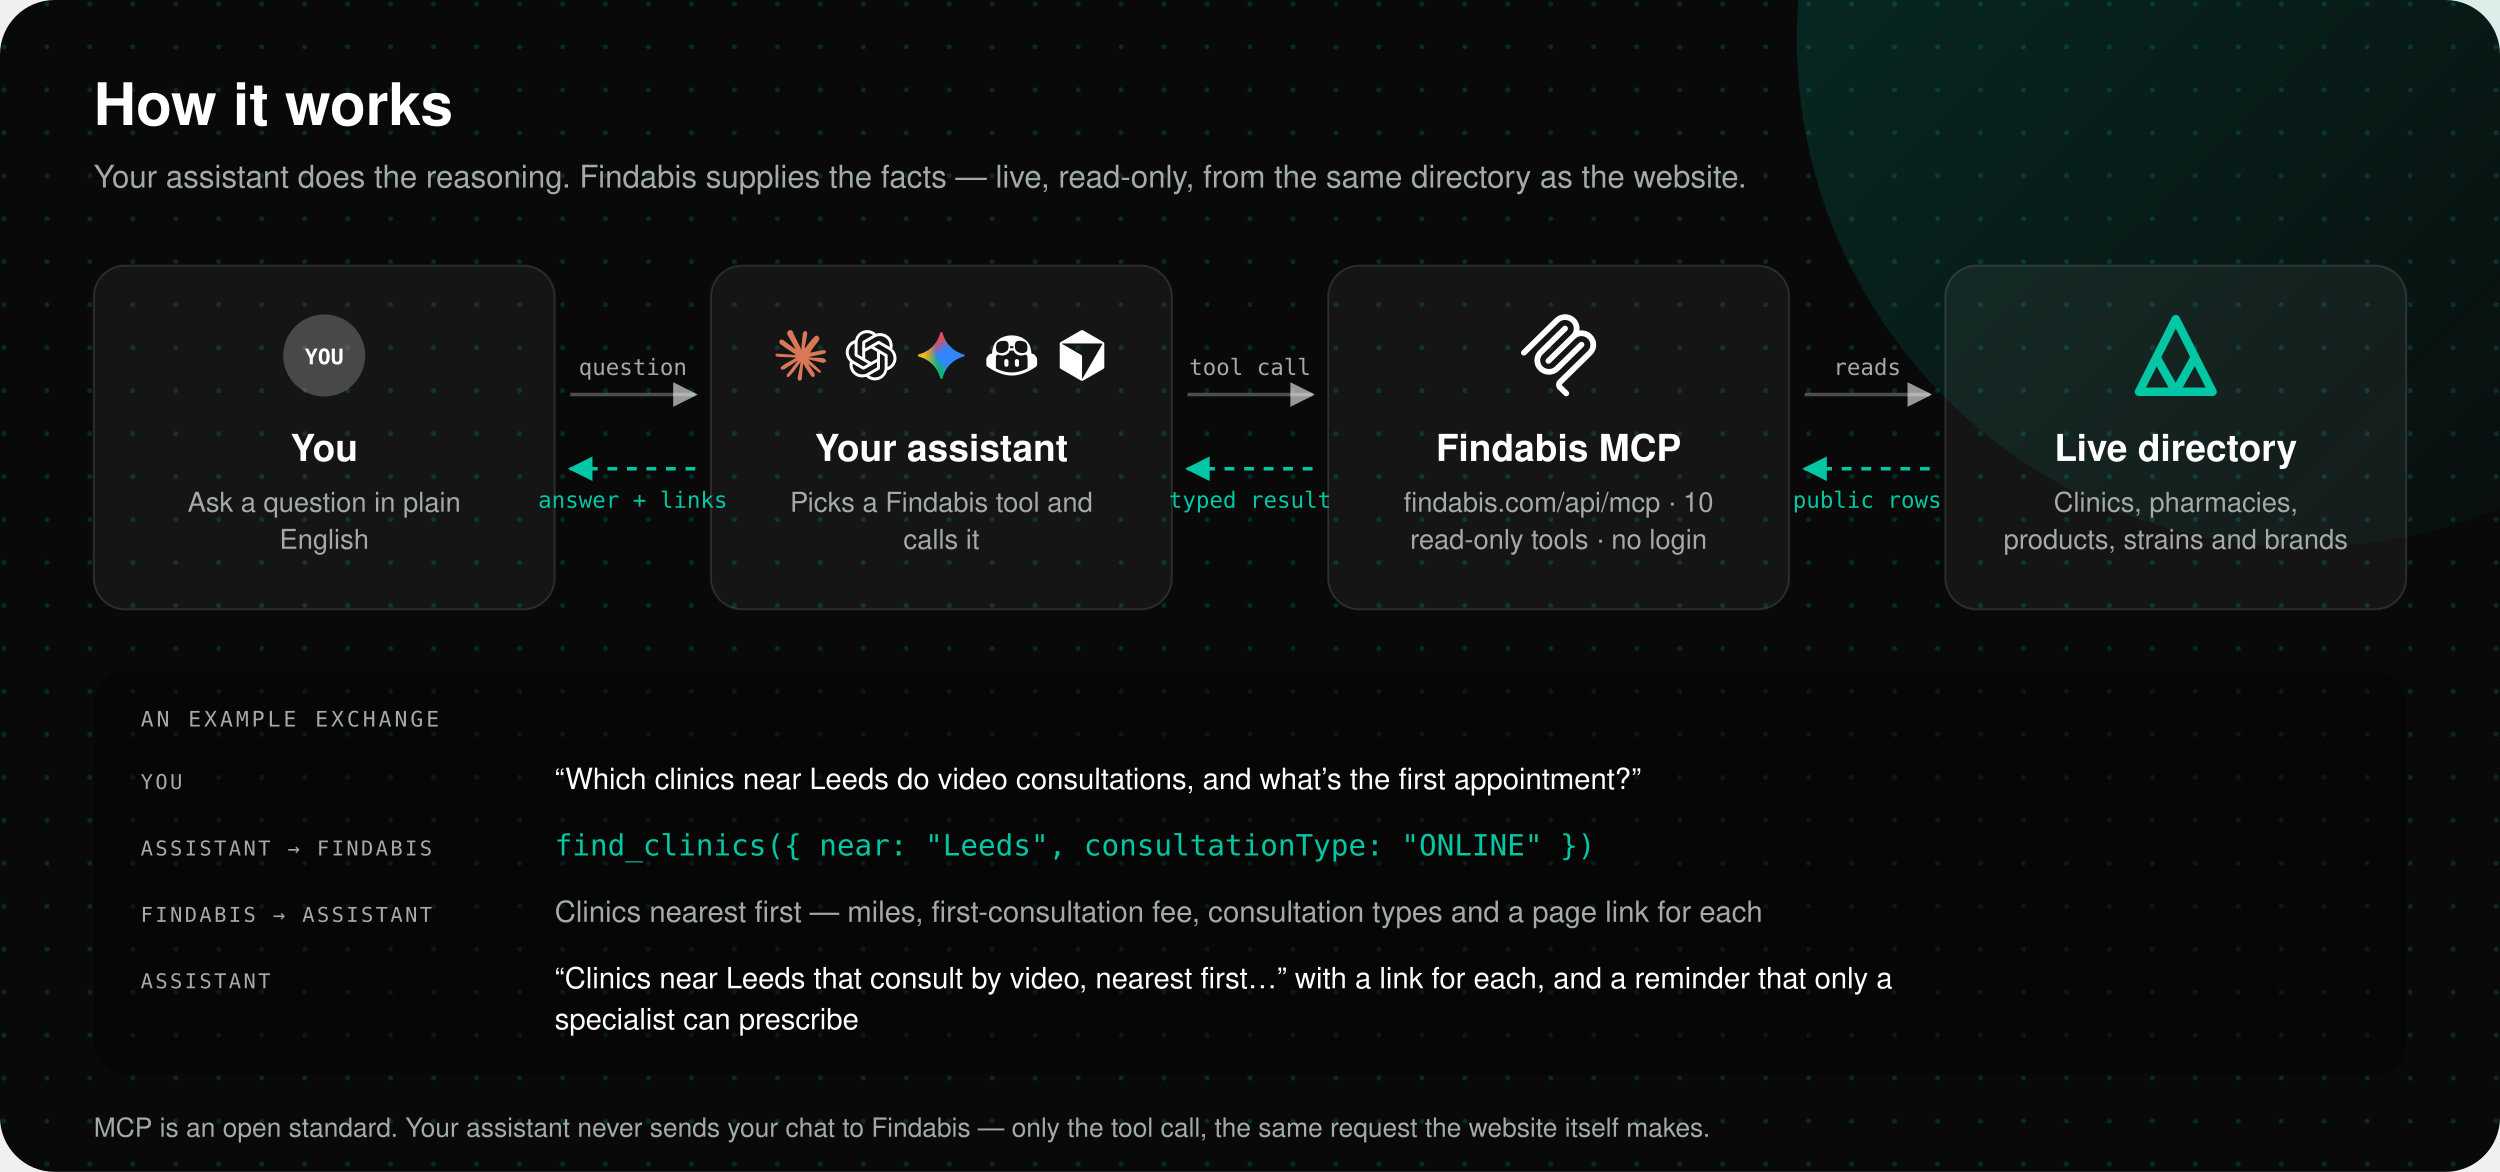
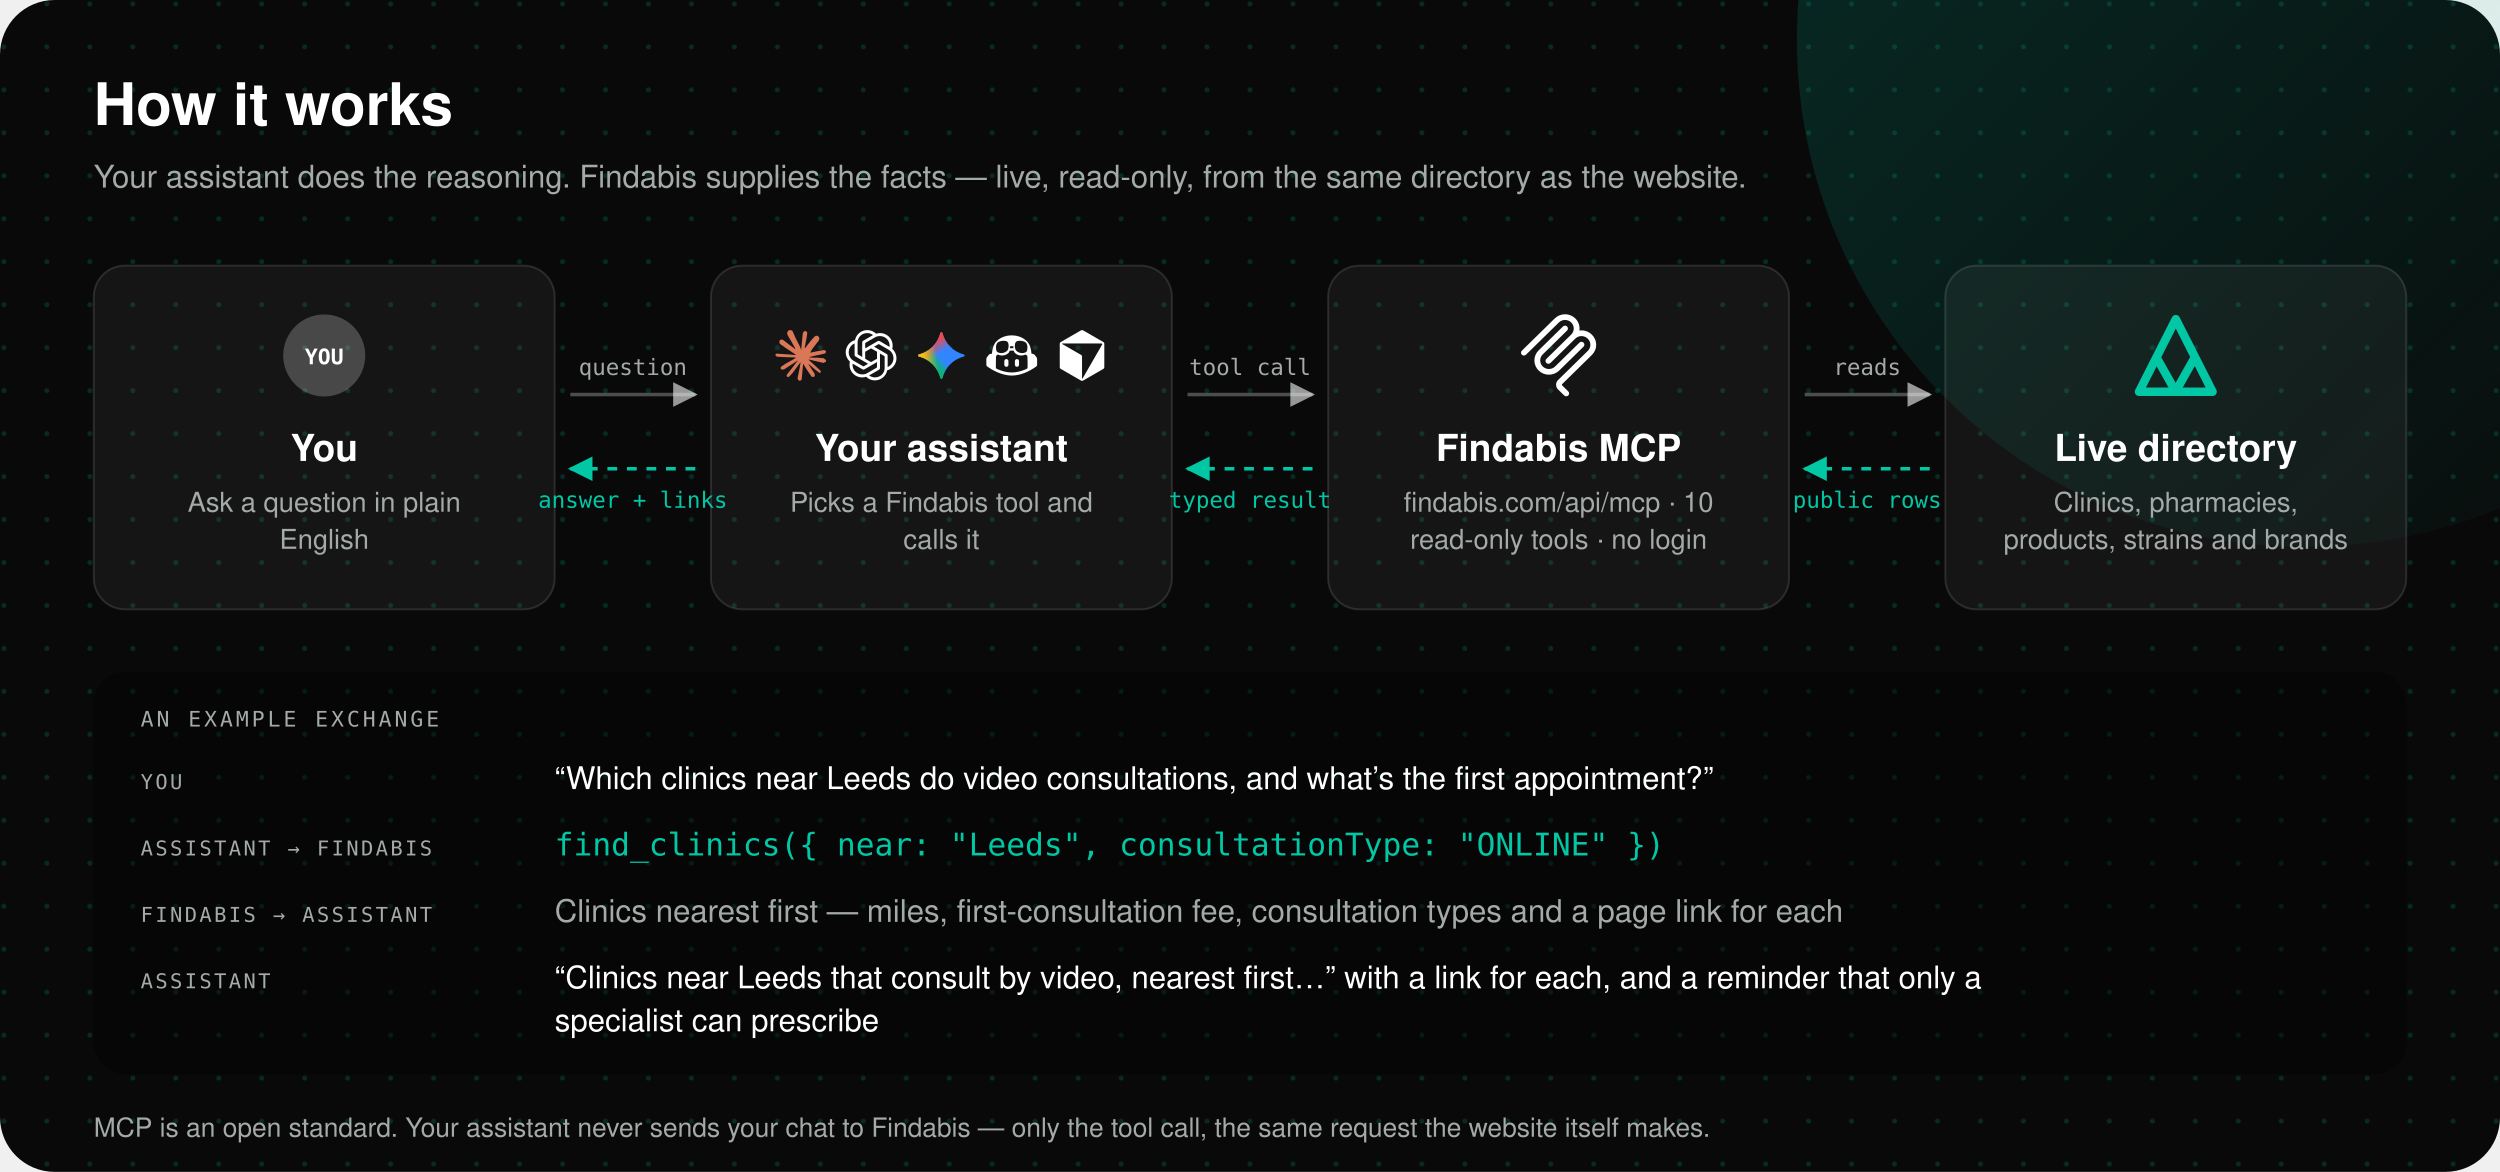
<svg xmlns="http://www.w3.org/2000/svg" xmlns:xlink="http://www.w3.org/1999/xlink" viewBox="0 0 1280 600" width="1280" height="600" role="img" aria-label="How the Findabis MCP works: you ask, your assistant calls a Findabis tool, the live directory answers, the assistant replies with links">
  <defs>
    <linearGradient gradientUnits="userSpaceOnUse" id="gem0" x1="7" x2="11" y1="15.5" y2="12">
      <stop stop-color="#08B962" />
      <stop offset="1" stop-color="#08B962" stop-opacity="0" />
    </linearGradient>
    <linearGradient gradientUnits="userSpaceOnUse" id="gem1" x1="8" x2="11.5" y1="5.5" y2="11">
      <stop stop-color="#F94543" />
      <stop offset="1" stop-color="#F94543" stop-opacity="0" />
    </linearGradient>
    <linearGradient gradientUnits="userSpaceOnUse" id="gem2" x1="3.5" x2="17.5" y1="13.5" y2="12">
      <stop stop-color="#FABC12" />
      <stop offset=".46" stop-color="#FABC12" stop-opacity="0" />
    </linearGradient>
    <symbol id="claude" viewBox="0 0 24 24">
      <path d="M4.709 15.955l4.72-2.647.08-.23-.08-.128H9.2l-.79-.048-2.698-.073-2.339-.097-2.266-.122-.571-.121L0 11.784l.055-.352.48-.321.686.06 1.52.103 2.278.158 1.652.097 2.449.255h.389l.055-.157-.134-.098-.103-.097-2.358-1.596-2.552-1.688-1.336-.972-.724-.491-.364-.462-.158-1.008.656-.722.881.06.225.061.893.686 1.908 1.476 2.491 1.833.365.304.145-.103.019-.073-.164-.274-1.355-2.446-1.446-2.49-.644-1.032-.17-.619a2.97 2.97 0 01-.104-.729L6.283.134 6.696 0l.996.134.42.364.62 1.414 1.002 2.229 1.555 3.03.456.898.243.832.091.255h.158V9.01l.128-1.706.237-2.095.23-2.695.08-.76.376-.91.747-.492.584.28.48.685-.067.444-.286 1.851-.559 2.903-.364 1.942h.212l.243-.242.985-1.306 1.652-2.064.73-.82.85-.904.547-.431h1.033l.76 1.129-.34 1.166-1.064 1.347-.881 1.142-1.264 1.7-.79 1.36.073.11.188-.02 2.856-.606 1.543-.28 1.841-.315.833.388.091.395-.328.807-1.969.486-2.309.462-3.439.813-.042.03.049.061 1.549.146.662.036h1.622l3.02.225.79.522.474.638-.079.485-1.215.62-1.64-.389-3.829-.91-1.312-.329h-.182v.11l1.093 1.068 2.006 1.81 2.509 2.33.127.578-.322.455-.34-.049-2.205-1.657-.851-.747-1.926-1.62h-.128v.17l.444.649 2.345 3.521.122 1.08-.17.353-.608.213-.668-.122-1.374-1.925-1.415-2.167-1.143-1.943-.14.08-.674 7.254-.316.37-.729.28-.607-.461-.322-.747.322-1.476.389-1.924.315-1.53.286-1.9.17-.632-.012-.042-.14.018-1.434 1.967-2.18 2.945-1.726 1.845-.414.164-.717-.37.067-.662.401-.589 2.388-3.036 1.44-1.882.93-1.086-.006-.158h-.055L4.132 18.56l-1.13.146-.487-.456.061-.746.231-.243 1.908-1.312-.006.006z" fill="#D97757" />
    </symbol>
    <symbol id="openai" viewBox="0 0 24 24">
      <g fill-rule="evenodd">
        <path d="M9.205 8.658v-2.26c0-.19.072-.333.238-.428l4.543-2.616c.619-.357 1.356-.523 2.117-.523 2.854 0 4.662 2.212 4.662 4.566 0 .167 0 .357-.024.547l-4.71-2.759a.797.797 0 00-.856 0l-5.97 3.473zm10.609 8.8V12.06c0-.333-.143-.57-.429-.737l-5.97-3.473 1.95-1.118a.433.433 0 01.476 0l4.543 2.617c1.309.76 2.189 2.378 2.189 3.948 0 1.808-1.07 3.473-2.76 4.163zM7.802 12.703l-1.95-1.142c-.167-.095-.239-.238-.239-.428V5.899c0-2.545 1.95-4.472 4.591-4.472 1 0 1.927.333 2.712.928L8.23 5.067c-.285.166-.428.404-.428.737v6.898zM12 15.128l-2.795-1.57v-3.33L12 8.658l2.795 1.57v3.33L12 15.128zm1.796 7.23c-1 0-1.927-.332-2.712-.927l4.686-2.712c.285-.166.428-.404.428-.737v-6.898l1.974 1.142c.167.095.238.238.238.428v5.233c0 2.545-1.974 4.472-4.614 4.472zm-5.637-5.303l-4.544-2.617c-1.308-.761-2.188-2.378-2.188-3.948A4.482 4.482 0 014.21 6.327v5.423c0 .333.143.571.428.738l5.947 3.449-1.95 1.118a.432.432 0 01-.476 0zm-.262 3.9c-2.688 0-4.662-2.021-4.662-4.519 0-.19.024-.38.047-.57l4.686 2.71c.286.167.571.167.856 0l5.97-3.448v2.26c0 .19-.07.333-.237.428l-4.543 2.616c-.619.357-1.356.523-2.117.523zm5.899 2.83a5.947 5.947 0 005.827-4.756C22.287 18.339 24 15.84 24 13.296c0-1.665-.713-3.282-1.998-4.448.119-.5.19-.999.19-1.498 0-3.401-2.759-5.947-5.946-5.947-.642 0-1.26.095-1.88.31A5.962 5.962 0 0010.205 0a5.947 5.947 0 00-5.827 4.757C1.713 5.447 0 7.945 0 10.49c0 1.666.713 3.283 1.998 4.448-.119.5-.19 1-.19 1.499 0 3.401 2.759 5.946 5.946 5.946.642 0 1.26-.095 1.88-.309a5.96 5.96 0 004.162 1.713z" />
      </g>
    </symbol>
    <symbol id="gemini" viewBox="0 0 24 24">
      <path d="M20.616 10.835a14.147 14.147 0 01-4.45-3.001 14.111 14.111 0 01-3.678-6.452.503.503 0 00-.975 0 14.134 14.134 0 01-3.679 6.452 14.155 14.155 0 01-4.45 3.001c-.65.28-1.318.505-2.002.678a.502.502 0 000 .975c.684.172 1.35.397 2.002.677a14.147 14.147 0 014.45 3.001 14.112 14.112 0 013.679 6.453.502.502 0 00.975 0c.172-.685.397-1.351.677-2.003a14.145 14.145 0 013.001-4.45 14.113 14.113 0 016.453-3.678.503.503 0 000-.975 13.245 13.245 0 01-2.003-.678z" fill="#3186FF" />
      <path d="M20.616 10.835a14.147 14.147 0 01-4.45-3.001 14.111 14.111 0 01-3.678-6.452.503.503 0 00-.975 0 14.134 14.134 0 01-3.679 6.452 14.155 14.155 0 01-4.45 3.001c-.65.28-1.318.505-2.002.678a.502.502 0 000 .975c.684.172 1.35.397 2.002.677a14.147 14.147 0 014.45 3.001 14.112 14.112 0 013.679 6.453.502.502 0 00.975 0c.172-.685.397-1.351.677-2.003a14.145 14.145 0 013.001-4.45 14.113 14.113 0 016.453-3.678.503.503 0 000-.975 13.245 13.245 0 01-2.003-.678z" fill="url(#gem0)" />
      <path d="M20.616 10.835a14.147 14.147 0 01-4.45-3.001 14.111 14.111 0 01-3.678-6.452.503.503 0 00-.975 0 14.134 14.134 0 01-3.679 6.452 14.155 14.155 0 01-4.45 3.001c-.65.28-1.318.505-2.002.678a.502.502 0 000 .975c.684.172 1.35.397 2.002.677a14.147 14.147 0 014.45 3.001 14.112 14.112 0 013.679 6.453.502.502 0 00.975 0c.172-.685.397-1.351.677-2.003a14.145 14.145 0 013.001-4.45 14.113 14.113 0 016.453-3.678.503.503 0 000-.975 13.245 13.245 0 01-2.003-.678z" fill="url(#gem1)" />
      <path d="M20.616 10.835a14.147 14.147 0 01-4.45-3.001 14.111 14.111 0 01-3.678-6.452.503.503 0 00-.975 0 14.134 14.134 0 01-3.679 6.452 14.155 14.155 0 01-4.45 3.001c-.65.28-1.318.505-2.002.678a.502.502 0 000 .975c.684.172 1.35.397 2.002.677a14.147 14.147 0 014.45 3.001 14.112 14.112 0 013.679 6.453.502.502 0 00.975 0c.172-.685.397-1.351.677-2.003a14.145 14.145 0 013.001-4.45 14.113 14.113 0 016.453-3.678.503.503 0 000-.975 13.245 13.245 0 01-2.003-.678z" fill="url(#gem2)" />
    </symbol>
    <symbol id="copilot" viewBox="0 0 24 24">
      <g fill-rule="evenodd">
        <path d="M19.245 5.364c1.322 1.36 1.877 3.216 2.11 5.817.622 0 1.2.135 1.592.654l.73.964c.21.278.323.61.323.955v2.62c0 .339-.173.669-.453.868C20.239 19.602 16.157 21.5 12 21.5c-4.6 0-9.205-2.583-11.547-4.258-.28-.2-.452-.53-.453-.868v-2.62c0-.345.113-.679.321-.956l.73-.963c.392-.517.974-.654 1.593-.654l.029-.297c.25-2.446.81-4.213 2.082-5.52 2.461-2.54 5.71-2.851 7.146-2.864h.198c1.436.013 4.685.323 7.146 2.864zm-7.244 4.328c-.284 0-.613.016-.962.05-.123.447-.305.85-.57 1.108-1.05 1.023-2.316 1.18-2.994 1.18-.638 0-1.306-.13-1.851-.464-.516.165-1.012.403-1.044.996a65.882 65.882 0 00-.063 2.884l-.002.48c-.002.563-.005 1.126-.013 1.69.002.326.204.63.51.765 2.482 1.102 4.83 1.657 6.99 1.657 2.156 0 4.504-.555 6.985-1.657a.854.854 0 00.51-.766c.03-1.682.006-3.372-.076-5.053-.031-.596-.528-.83-1.046-.996-.546.333-1.212.464-1.85.464-.677 0-1.942-.157-2.993-1.18-.266-.258-.447-.661-.57-1.108-.32-.032-.64-.049-.96-.05zm-2.525 4.013c.539 0 .976.426.976.95v1.753c0 .525-.437.95-.976.95a.964.964 0 01-.976-.95v-1.752c0-.525.437-.951.976-.951zm5 0c.539 0 .976.426.976.95v1.753c0 .525-.437.95-.976.95a.964.964 0 01-.976-.95v-1.752c0-.525.437-.951.976-.951zM7.635 5.087c-1.05.102-1.935.438-2.385.906-.975 1.037-.765 3.668-.21 4.224.405.394 1.17.657 1.995.657h.09c.649-.013 1.785-.176 2.73-1.11.435-.41.705-1.433.675-2.47-.03-.834-.27-1.52-.63-1.813-.39-.336-1.275-.482-2.265-.394zm6.465.394c-.36.292-.6.98-.63 1.813-.03 1.037.24 2.06.675 2.47.968.957 2.136 1.104 2.776 1.11h.044c.825 0 1.59-.263 1.995-.657.555-.556.765-3.187-.21-4.224-.45-.468-1.335-.804-2.385-.906-.99-.088-1.875.058-2.265.394zM12 7.615c-.24 0-.525.015-.84.044.03.16.045.336.06.526l-.001.159a2.94 2.94 0 01-.014.25c.225-.022.425-.027.612-.028h.366c.187 0 .387.006.612.028-.015-.146-.015-.277-.015-.409.015-.19.03-.365.06-.526a9.29 9.29 0 00-.84-.044z" />
      </g>
    </symbol>
    <symbol id="cursor" viewBox="0 0 24 24">
      <g fill-rule="evenodd">
        <path d="M22.106 5.68L12.5.135a.998.998 0 00-.998 0L1.893 5.68a.84.84 0 00-.419.726v11.186c0 .3.16.577.42.727l9.607 5.547a.999.999 0 00.998 0l9.608-5.547a.84.84 0 00.42-.727V6.407a.84.84 0 00-.42-.726zm-.603 1.176L12.228 22.92c-.063.108-.228.064-.228-.061V12.34a.59.59 0 00-.295-.51l-9.11-5.26c-.107-.062-.063-.228.062-.228h18.55c.264 0 .428.286.296.514z" />
      </g>
    </symbol>
    <symbol id="mcp" viewBox="0 0 24 24">
      <g fill-rule="evenodd">
        <path d="M15.688 2.343a2.588 2.588 0 00-3.61 0l-9.626 9.44a.863.863 0 01-1.203 0 .823.823 0 010-1.18l9.626-9.44a4.313 4.313 0 016.016 0 4.116 4.116 0 011.204 3.54 4.3 4.3 0 013.609 1.18l.05.05a4.115 4.115 0 010 5.9l-8.706 8.537a.274.274 0 000 .393l1.788 1.754a.823.823 0 010 1.18.863.863 0 01-1.203 0l-1.788-1.753a1.92 1.92 0 010-2.754l8.706-8.538a2.47 2.47 0 000-3.54l-.05-.049a2.588 2.588 0 00-3.607-.003l-7.172 7.034-.002.002-.098.097a.863.863 0 01-1.204 0 .823.823 0 010-1.18l7.273-7.133a2.47 2.47 0 00-.003-3.537z" />
        <path d="M14.485 4.703a.823.823 0 000-1.18.863.863 0 00-1.204 0l-7.119 6.982a4.115 4.115 0 000 5.9 4.314 4.314 0 006.016 0l7.12-6.982a.823.823 0 000-1.18.863.863 0 00-1.204 0l-7.119 6.982a2.588 2.588 0 01-3.61 0 2.47 2.47 0 010-3.54l7.12-6.982z" />
      </g>
    </symbol>
    <symbol id="fb" viewBox="0 0 563.95 557.57">
      <path d="M534.72,557.57H29.23A29.24,29.24,0,0,1,3.15,515.14L255.89,16a29.24,29.24,0,0,1,52.16,0L560.8,515.14a29.24,29.24,0,0,1-26.08,42.43ZM76.79,499.12H487.16L282,93.93Z" />
      <rect x="186.25" y="274.42" width="58.47" height="271.33" transform="translate(-173.33 158.23) rotate(-29.35)" />
      <rect x="210.66" y="380.86" width="271.33" height="58.47" transform="translate(-180.88 510.94) rotate(-60.65)" />
    </symbol>
    <pattern id="dots" width="22" height="22" patternUnits="userSpaceOnUse">
      <circle cx="2" cy="2" r="1.3" fill="#01c7a4" fill-opacity=".18" />
    </pattern>
    <linearGradient id="glow" x1="0" y1="0" x2="1" y2="1">
      <stop offset="0" stop-color="#01c7a4" stop-opacity=".2" />
      <stop offset="1" stop-color="#01c7a4" stop-opacity="0" />
    </linearGradient>
    <marker id="arr" viewBox="0 0 10 10" refX="9" refY="5" markerWidth="7" markerHeight="7" orient="auto">
      <path d="M0 0L10 5L0 10z" fill="#ffffff" fill-opacity="0.58" />
    </marker>
    <marker id="arrT" viewBox="0 0 10 10" refX="9" refY="5" markerWidth="7" markerHeight="7" orient="auto">
      <path d="M0 0L10 5L0 10z" fill="#01c7a4" />
    </marker>
  </defs>
  <rect width="1280" height="600" rx="28" fill="#090909" />
  <rect width="1280" height="600" rx="28" fill="url(#dots)" />
  <circle cx="1180" cy="20" r="260" fill="url(#glow)" />
  <text x="48" y="64" font-size="30" fill="#ffffff" text-anchor="start" font-family="-apple-system,'Segoe UI',Helvetica,Arial,sans-serif" font-weight="700">How it works</text>
  <text x="48" y="96" font-size="16" fill="#a3aaa7" text-anchor="start" font-family="-apple-system,'Segoe UI',Helvetica,Arial,sans-serif">Your assistant does the reasoning. Findabis supplies the facts — live, read-only, from the same directory as the website.</text>
  <rect x="48" y="136" width="236" height="176" rx="16" fill="#ffffff" fill-opacity="0.05" stroke="#ffffff" stroke-width="1" stroke-opacity="0.12" />
  <circle cx="166.0" cy="182" r="21" fill="#ffffff" fill-opacity="0.22" />
  <text x="166.0" y="186.5" font-size="11" fill="#ffffff" text-anchor="middle" font-family="ui-monospace,SFMono-Regular,Menlo,Consolas,monospace" font-weight="700">YOU</text>
  <text x="166.0" y="236" font-size="19" fill="#ffffff" text-anchor="middle" font-family="-apple-system,'Segoe UI',Helvetica,Arial,sans-serif" font-weight="700">You</text>
  <text x="166.0" y="262" font-size="14" fill="#a3aaa7" text-anchor="middle" font-family="-apple-system,'Segoe UI',Helvetica,Arial,sans-serif">Ask a question in plain</text>
  <text x="166.0" y="281" font-size="14" fill="#a3aaa7" text-anchor="middle" font-family="-apple-system,'Segoe UI',Helvetica,Arial,sans-serif">English</text>
  <rect x="364" y="136" width="236" height="176" rx="16" fill="#ffffff" fill-opacity="0.05" stroke="#ffffff" stroke-width="1" stroke-opacity="0.12" />
  <use href="#claude" xlink:href="#claude" x="397.0" y="169" width="26" height="26" />
  <use href="#openai" xlink:href="#openai" x="433.0" y="169" width="26" height="26" fill="#ffffff" />
  <use href="#gemini" xlink:href="#gemini" x="469.0" y="169" width="26" height="26" />
  <use href="#copilot" xlink:href="#copilot" x="505.0" y="169" width="26" height="26" fill="#ffffff" />
  <use href="#cursor" xlink:href="#cursor" x="541.0" y="169" width="26" height="26" fill="#ffffff" />
  <text x="482.0" y="236" font-size="19" fill="#ffffff" text-anchor="middle" font-family="-apple-system,'Segoe UI',Helvetica,Arial,sans-serif" font-weight="700">Your assistant</text>
  <text x="482.0" y="262" font-size="14" fill="#a3aaa7" text-anchor="middle" font-family="-apple-system,'Segoe UI',Helvetica,Arial,sans-serif">Picks a Findabis tool and</text>
  <text x="482.0" y="281" font-size="14" fill="#a3aaa7" text-anchor="middle" font-family="-apple-system,'Segoe UI',Helvetica,Arial,sans-serif">calls it</text>
  <rect x="680" y="136" width="236" height="176" rx="16" fill="#ffffff" fill-opacity="0.05" stroke="#ffffff" stroke-width="1" stroke-opacity="0.12" />
  <use href="#mcp" xlink:href="#mcp" x="777.0" y="161" width="42" height="42" fill="#ffffff" />
  <text x="798.0" y="236" font-size="19" fill="#ffffff" text-anchor="middle" font-family="-apple-system,'Segoe UI',Helvetica,Arial,sans-serif" font-weight="700">Findabis MCP</text>
  <text x="798.0" y="262" font-size="14" fill="#a3aaa7" text-anchor="middle" font-family="-apple-system,'Segoe UI',Helvetica,Arial,sans-serif">findabis.com/api/mcp · 10</text>
  <text x="798.0" y="281" font-size="14" fill="#a3aaa7" text-anchor="middle" font-family="-apple-system,'Segoe UI',Helvetica,Arial,sans-serif">read-only tools · no login</text>
  <rect x="996" y="136" width="236" height="176" rx="16" fill="#ffffff" fill-opacity="0.05" stroke="#ffffff" stroke-width="1" stroke-opacity="0.12" />
  <use href="#fb" xlink:href="#fb" x="1093.0" y="161" width="42" height="42" fill="#01c7a4" />
  <text x="1114.0" y="236" font-size="19" fill="#ffffff" text-anchor="middle" font-family="-apple-system,'Segoe UI',Helvetica,Arial,sans-serif" font-weight="700">Live directory</text>
  <text x="1114.0" y="262" font-size="14" fill="#a3aaa7" text-anchor="middle" font-family="-apple-system,'Segoe UI',Helvetica,Arial,sans-serif">Clinics, pharmacies,</text>
  <text x="1114.0" y="281" font-size="14" fill="#a3aaa7" text-anchor="middle" font-family="-apple-system,'Segoe UI',Helvetica,Arial,sans-serif">products, strains and brands</text>
  <line x1="292" y1="202" x2="356" y2="202" stroke="#ffffff" stroke-width="1.8" stroke-opacity="0.28" marker-end="url(#arr)" />
  <text x="324.0" y="192" font-size="11.5" fill="#a3aaa7" text-anchor="middle" font-family="ui-monospace,SFMono-Regular,Menlo,Consolas,monospace">question</text>
  <line x1="356" y1="240" x2="292" y2="240" stroke="#01c7a4" stroke-width="1.8" stroke-dasharray="5 5" marker-end="url(#arrT)" />
  <text x="324.0" y="260" font-size="11.5" fill="#01c7a4" text-anchor="middle" font-family="ui-monospace,SFMono-Regular,Menlo,Consolas,monospace">answer + links</text>
  <line x1="608" y1="202" x2="672" y2="202" stroke="#ffffff" stroke-width="1.8" stroke-opacity="0.28" marker-end="url(#arr)" />
  <text x="640.0" y="192" font-size="11.5" fill="#a3aaa7" text-anchor="middle" font-family="ui-monospace,SFMono-Regular,Menlo,Consolas,monospace">tool call</text>
  <line x1="672" y1="240" x2="608" y2="240" stroke="#01c7a4" stroke-width="1.8" stroke-dasharray="5 5" marker-end="url(#arrT)" />
  <text x="640.0" y="260" font-size="11.5" fill="#01c7a4" text-anchor="middle" font-family="ui-monospace,SFMono-Regular,Menlo,Consolas,monospace">typed result</text>
  <line x1="924" y1="202" x2="988" y2="202" stroke="#ffffff" stroke-width="1.8" stroke-opacity="0.28" marker-end="url(#arr)" />
  <text x="956.0" y="192" font-size="11.5" fill="#a3aaa7" text-anchor="middle" font-family="ui-monospace,SFMono-Regular,Menlo,Consolas,monospace">reads</text>
  <line x1="988" y1="240" x2="924" y2="240" stroke="#01c7a4" stroke-width="1.8" stroke-dasharray="5 5" marker-end="url(#arrT)" />
  <text x="956.0" y="260" font-size="11.5" fill="#01c7a4" text-anchor="middle" font-family="ui-monospace,SFMono-Regular,Menlo,Consolas,monospace">public rows</text>
  <rect x="48" y="344" width="1184" height="206" rx="16" fill="#000000" fill-opacity="0.35" />
  <text x="72" y="372" font-size="11" fill="#a3aaa7" text-anchor="start" font-family="ui-monospace,SFMono-Regular,Menlo,Consolas,monospace" letter-spacing="1.5">AN EXAMPLE EXCHANGE</text>
  <text x="72" y="404" font-size="10.5" fill="#a3aaa7" text-anchor="start" font-family="ui-monospace,SFMono-Regular,Menlo,Consolas,monospace" letter-spacing="1.2">YOU</text>
-   <text x="284" y="404" font-size="15" fill="#ffffff" text-anchor="start" font-family="-apple-system,'Segoe UI',Helvetica,Arial,sans-serif">“Which clinics near Leeds do video consultations, and what’s the first appointment?”</text>
+   <text x="284" y="404" font-size="16" fill="#ffffff" text-anchor="start" font-family="-apple-system,'Segoe UI',Helvetica,Arial,sans-serif">“Which clinics near Leeds do video consultations, and what’s the first appointment?”</text>
  <text x="72" y="438" font-size="10.5" fill="#a3aaa7" text-anchor="start" font-family="ui-monospace,SFMono-Regular,Menlo,Consolas,monospace" letter-spacing="1.2">ASSISTANT → FINDABIS</text>
-   <text x="284" y="438" font-size="15" fill="#01c7a4" text-anchor="start" font-family="ui-monospace,SFMono-Regular,Menlo,Consolas,monospace">find_clinics({ near: "Leeds", consultationType: "ONLINE" })</text>
+   <text x="284" y="438" font-size="16" fill="#01c7a4" text-anchor="start" font-family="ui-monospace,SFMono-Regular,Menlo,Consolas,monospace">find_clinics({ near: "Leeds", consultationType: "ONLINE" })</text>
  <text x="72" y="472" font-size="10.5" fill="#a3aaa7" text-anchor="start" font-family="ui-monospace,SFMono-Regular,Menlo,Consolas,monospace" letter-spacing="1.2">FINDABIS → ASSISTANT</text>
-   <text x="284" y="472" font-size="15" fill="#a3aaa7" text-anchor="start" font-family="-apple-system,'Segoe UI',Helvetica,Arial,sans-serif">Clinics nearest first — miles, first-consultation fee, consultation types and a page link for each</text>
+   <text x="284" y="472" font-size="16" fill="#a3aaa7" text-anchor="start" font-family="-apple-system,'Segoe UI',Helvetica,Arial,sans-serif">Clinics nearest first — miles, first-consultation fee, consultation types and a page link for each</text>
  <text x="72" y="506" font-size="10.5" fill="#a3aaa7" text-anchor="start" font-family="ui-monospace,SFMono-Regular,Menlo,Consolas,monospace" letter-spacing="1.2">ASSISTANT</text>
-   <text x="284" y="506" font-size="15" fill="#ffffff" text-anchor="start" font-family="-apple-system,'Segoe UI',Helvetica,Arial,sans-serif">“Clinics near Leeds that consult by video, nearest first…” with a link for each, and a reminder that only a</text>
-   <text x="284" y="527" font-size="15" fill="#ffffff" text-anchor="start" font-family="-apple-system,'Segoe UI',Helvetica,Arial,sans-serif">specialist can prescribe</text>
+   <text x="284" y="506" font-size="16" fill="#ffffff" text-anchor="start" font-family="-apple-system,'Segoe UI',Helvetica,Arial,sans-serif">“Clinics near Leeds that consult by video, nearest first…” with a link for each, and a reminder that only a</text>
+   <text x="284" y="528" font-size="16" fill="#ffffff" text-anchor="start" font-family="-apple-system,'Segoe UI',Helvetica,Arial,sans-serif">specialist can prescribe</text>
  <text x="48" y="582" font-size="13.5" fill="#a3aaa7" text-anchor="start" font-family="-apple-system,'Segoe UI',Helvetica,Arial,sans-serif">MCP is an open standard. Your assistant never sends your chat to Findabis — only the tool call, the same request the website itself makes.</text>
</svg>
